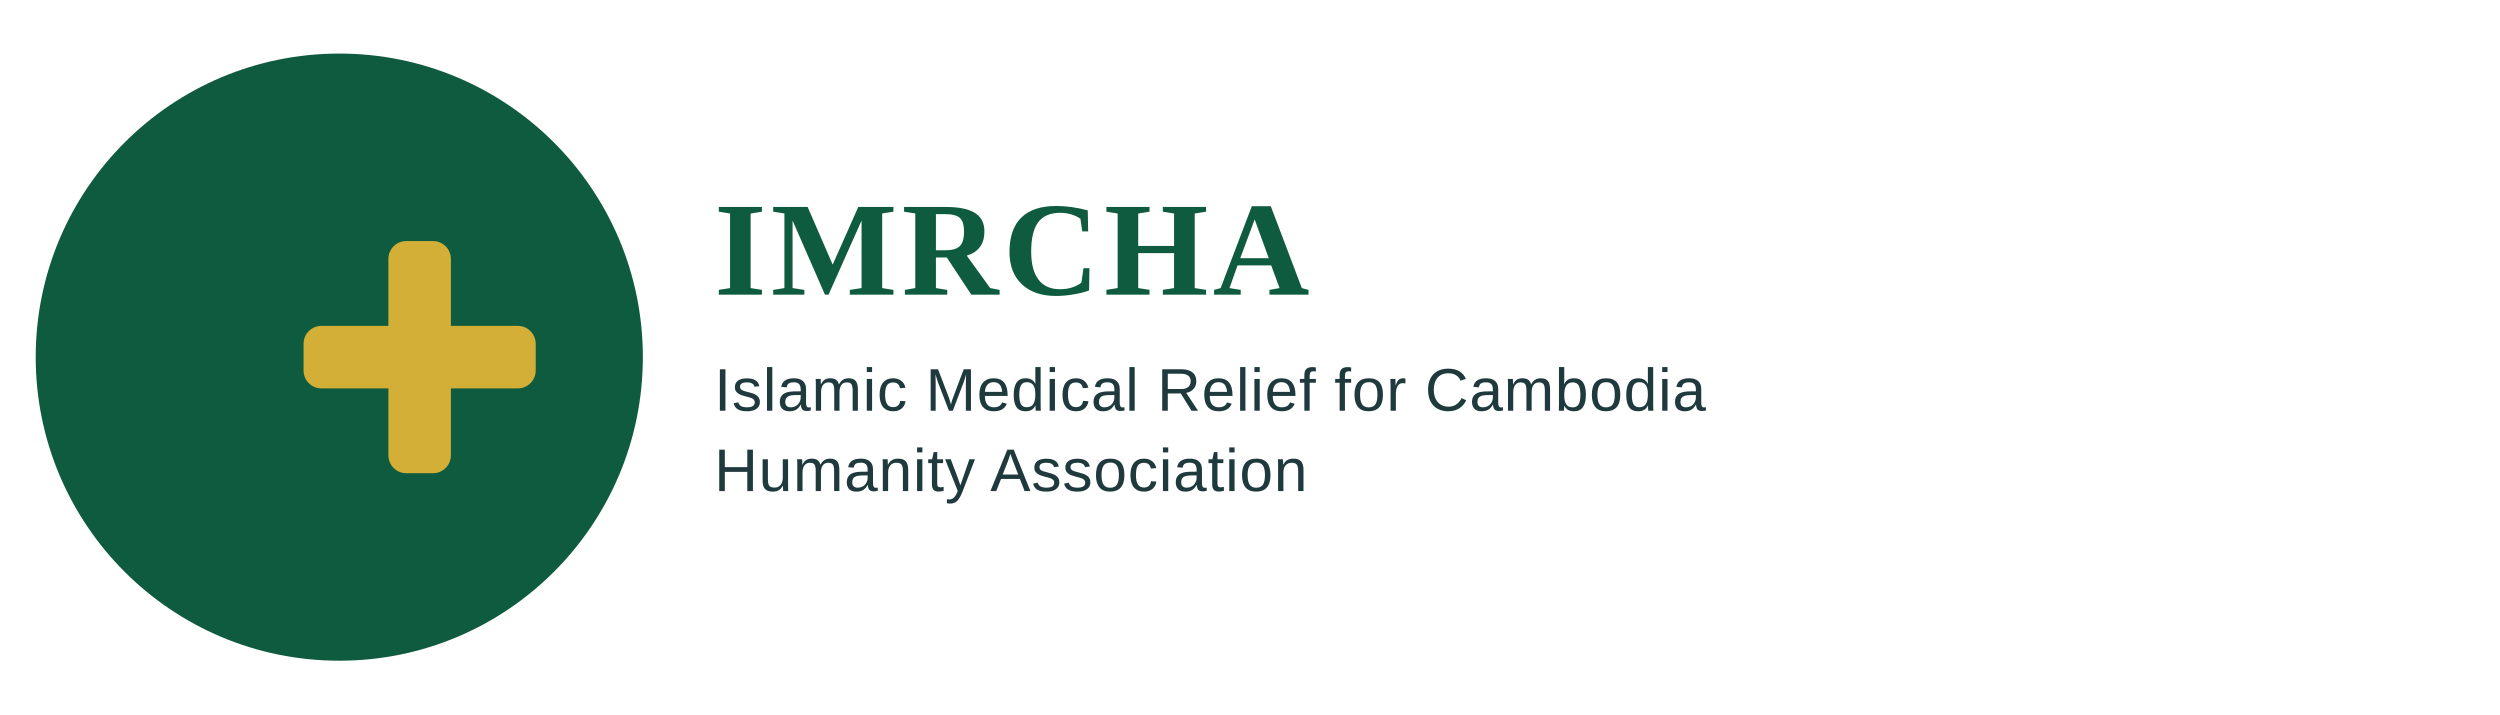
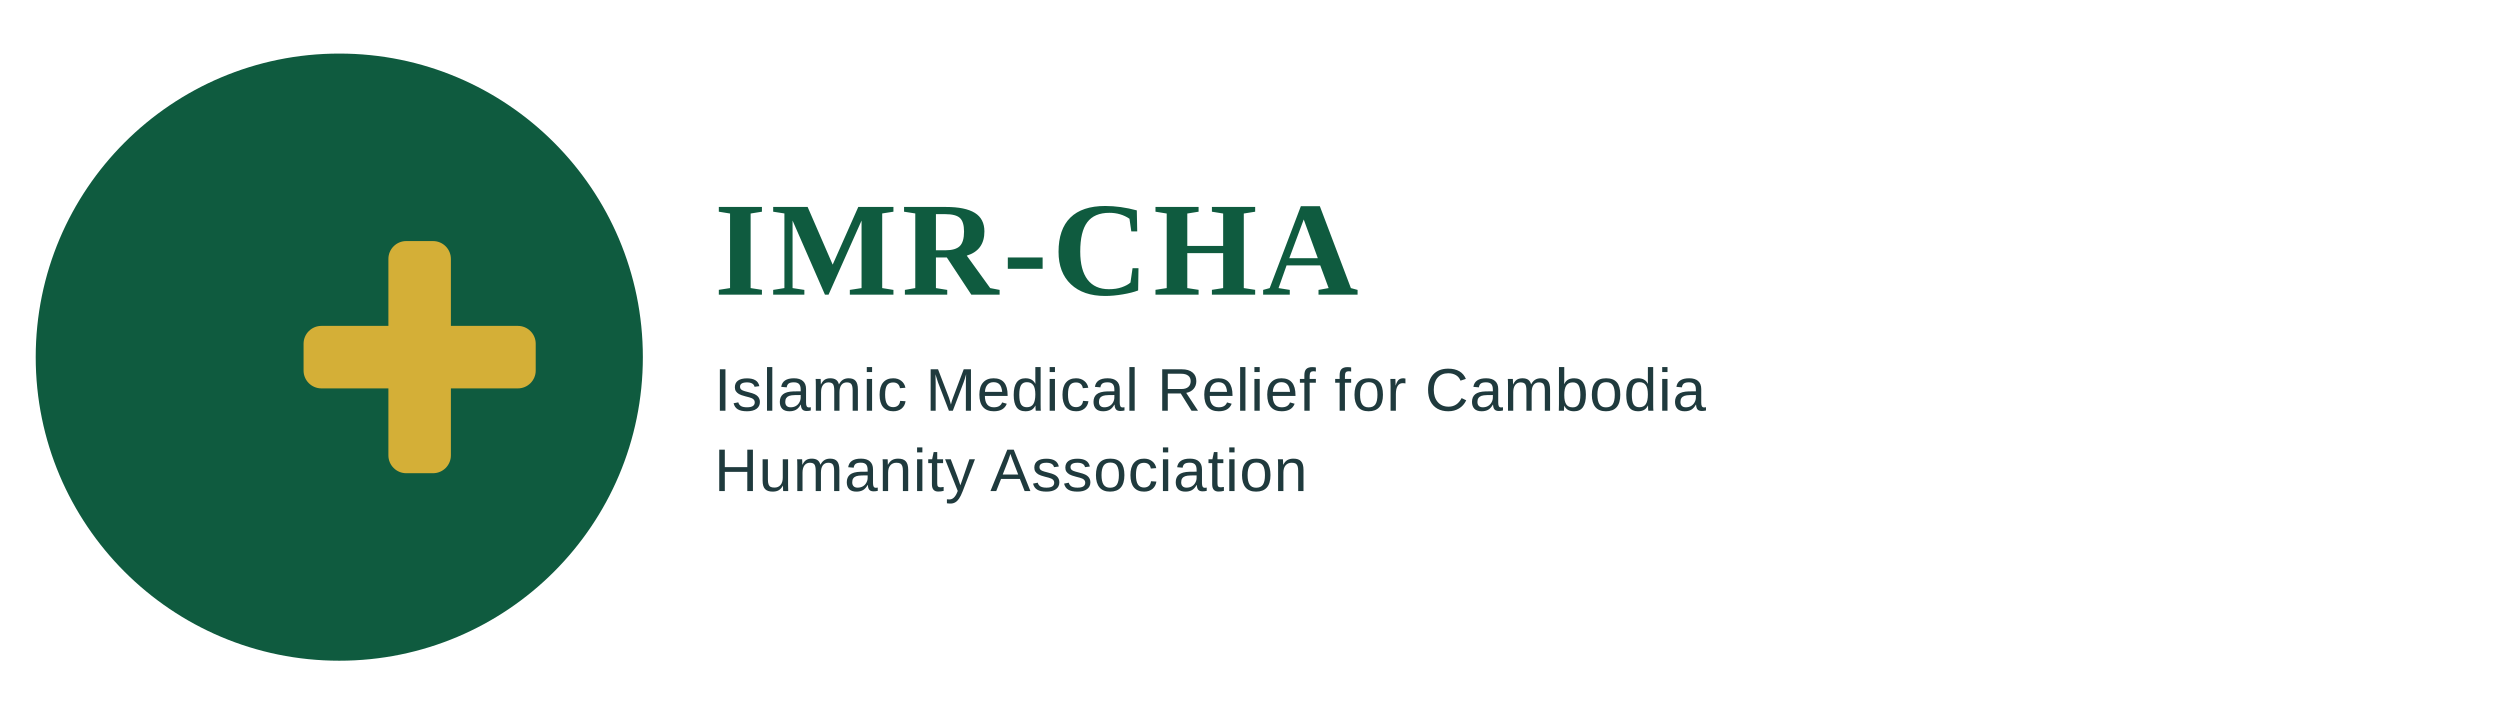
<svg xmlns="http://www.w3.org/2000/svg" viewBox="0 0 560 160" role="img" aria-labelledby="logoTitle">
  <g transform="translate(6,6)">
    <circle cx="70" cy="74" r="68" fill="#0F5B3F" />
    <path d="M70 18 A56 56 0 1 0 70 130 A44 44 0 1 1 70 18 Z" fill="#F6F4EE" opacity="0.95" />
    <g transform="translate(88,74)">
      <rect x="-7" y="-26" width="14" height="52" rx="4" fill="#D4AF37" />
      <rect x="-26" y="-7" width="52" height="14" rx="4" fill="#D4AF37" />
    </g>
  </g>
  <g transform="translate(160,42)" font-family="Georgia, 'Times New Roman', serif">
-     <text x="0" y="24" font-size="30" font-weight="700" fill="#0F5B3F" letter-spacing="1">IMRCHA</text>
+     <text x="0" y="24" font-size="30" font-weight="700" fill="#0F5B3F" letter-spacing="1">IMR-CHA</text>
    <text x="0" y="50" font-size="13.5" fill="#1F3A3D" font-family="Arial, sans-serif" letter-spacing="0.2">Islamic Medical Relief for Cambodia</text>
    <text x="0" y="68" font-size="13.5" fill="#1F3A3D" font-family="Arial, sans-serif" letter-spacing="0.2">Humanity Association</text>
  </g>
</svg>
